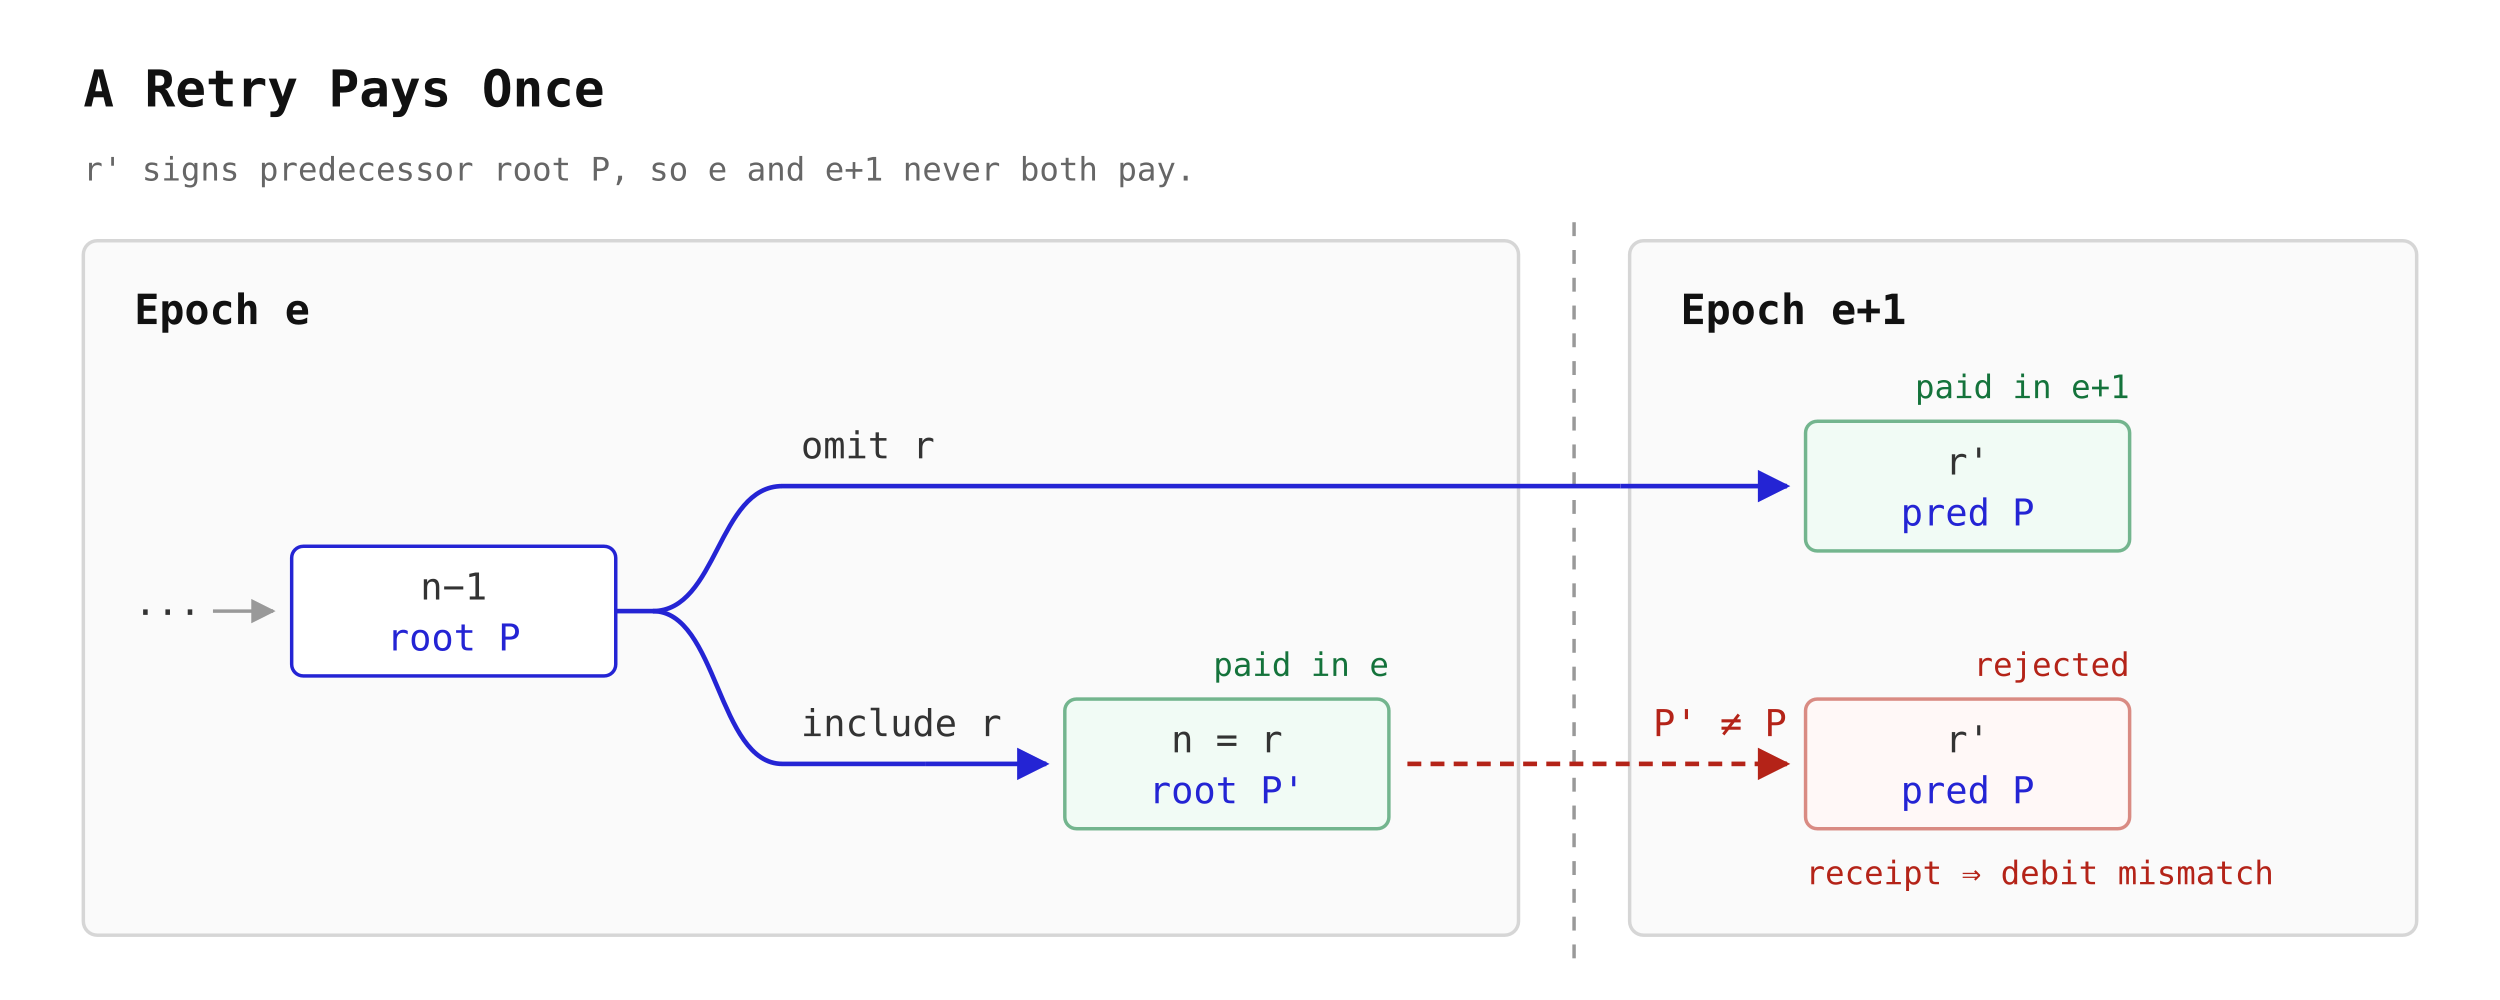
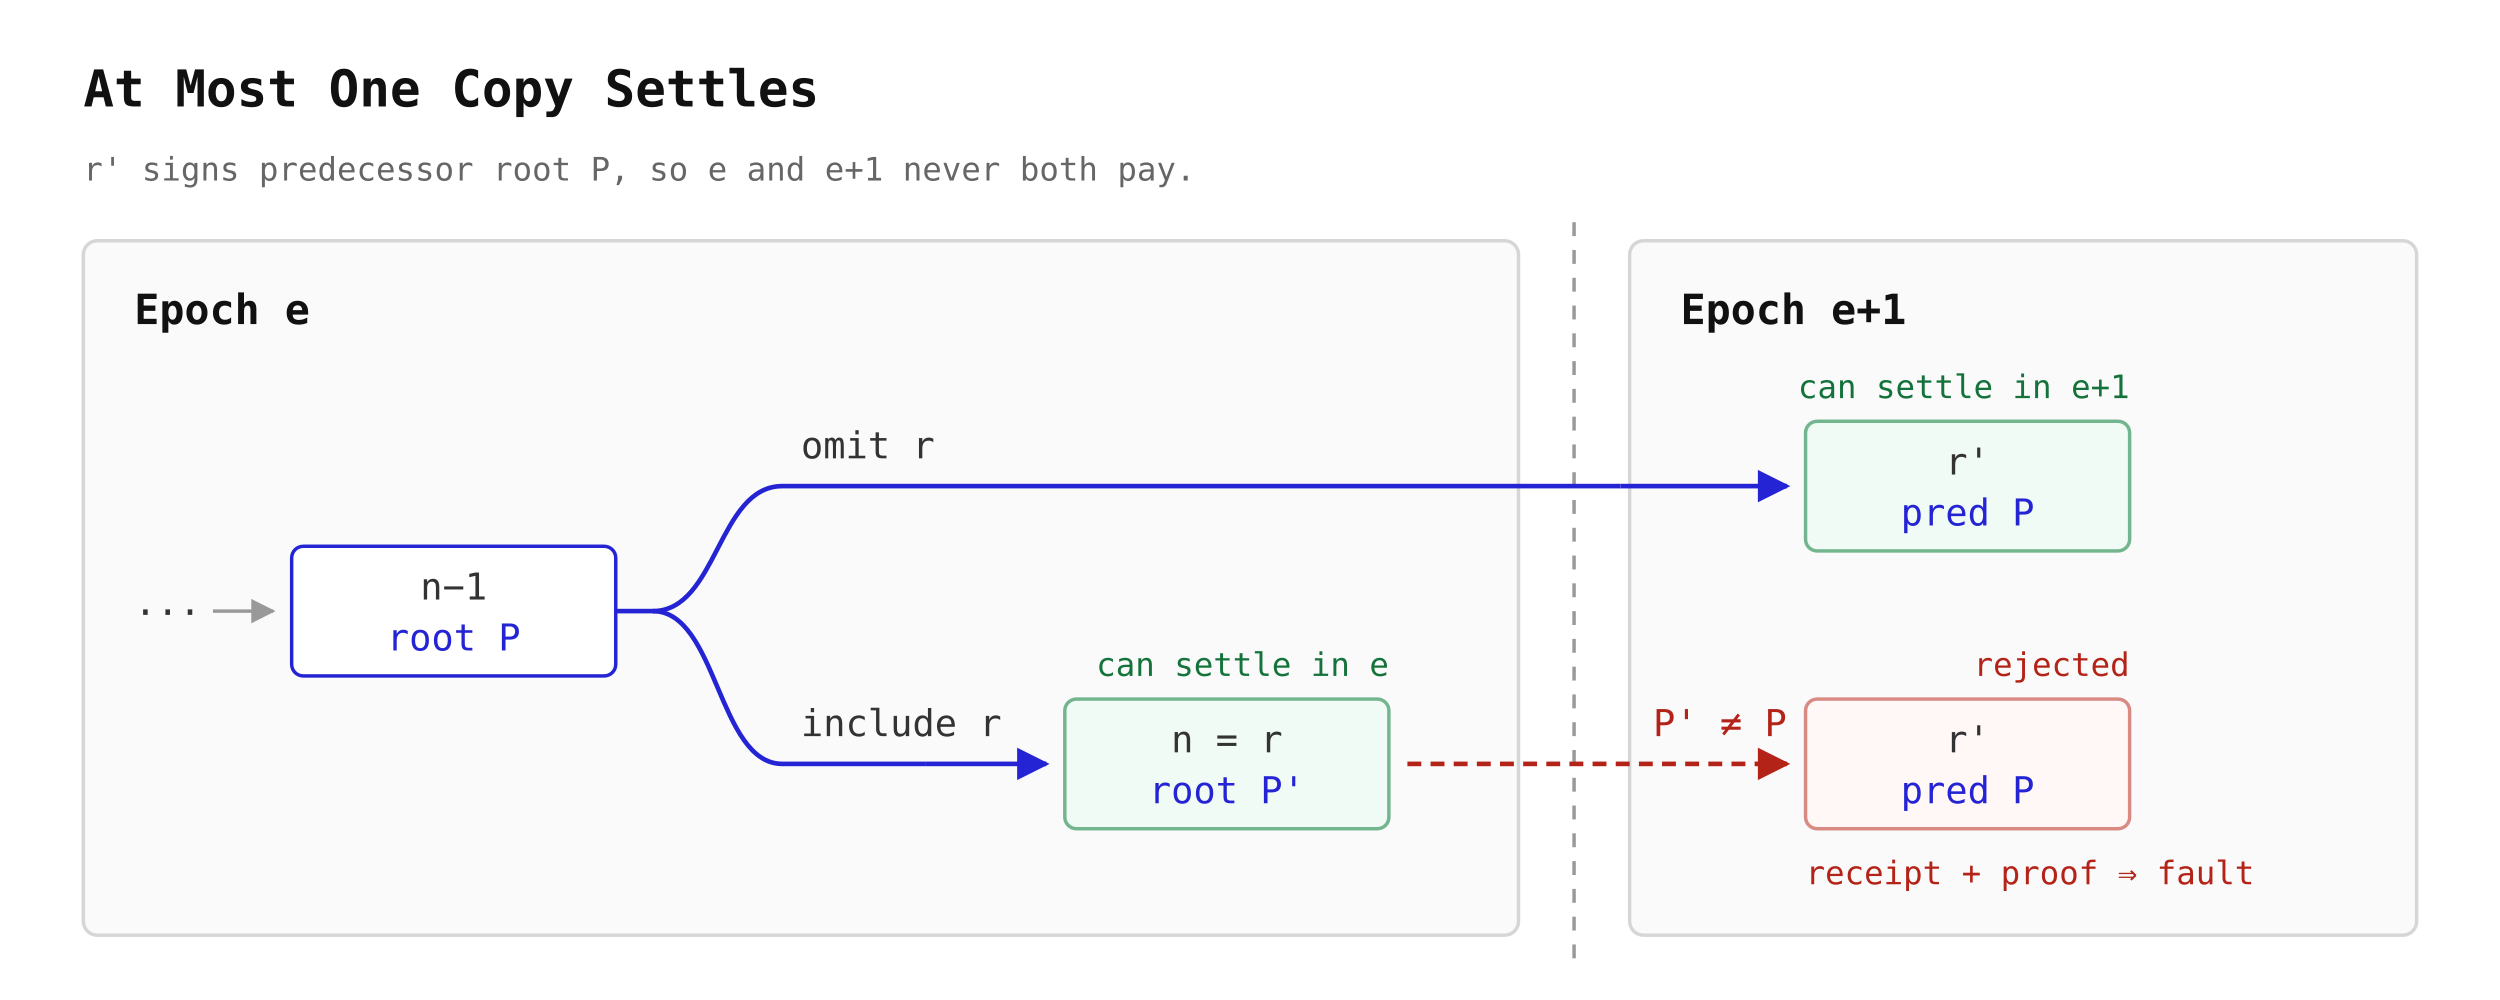
<svg xmlns="http://www.w3.org/2000/svg" viewBox="0 0 1080 432" role="img" aria-labelledby="title description">
  <rect width="1080" height="432" fill="#fff" />
  <style>
    text { font-family: ui-monospace, SFMono-Regular, Menlo, Monaco, Consolas, monospace; }
    .title { font-size: 22px; font-weight: 700; fill: #111; }
    .heading { font-size: 18px; font-weight: 700; fill: #111; }
    .label { font-size: 16px; fill: #333; }
    .note { font-size: 14px; fill: #666; }
    .center { text-anchor: middle; }
    .right { text-anchor: end; }
    .blue { fill: #2424d4; }
    .green { fill: #14733b; }
    .red { fill: #b42318; }
    .panel { fill: #fafafa; stroke: #d6d6d6; stroke-width: 1.5; }
    .chip { fill: #fff; stroke: #2424d4; stroke-width: 1.5; }
    .paid { fill: #f1fbf5; stroke: #73b58e; stroke-width: 1.5; }
    .replay { fill: #fff8f7; stroke: #d98b83; stroke-width: 1.5; }
    .rail { fill: none; stroke: #2424d4; stroke-width: 2; }
    .flow { fill: none; stroke: #2424d4; stroke-width: 2; marker-end: url(#arrow); }
    .step { fill: none; stroke: #999; stroke-width: 1.5; marker-end: url(#gray-arrow); }
    .reject-flow { fill: none; stroke: #b42318; stroke-width: 2; stroke-dasharray: 6 4; marker-end: url(#red-arrow); }
    .cut { stroke: #999; stroke-width: 1.5; stroke-dasharray: 6 6; }
  </style>
  <defs>
    <marker id="arrow" viewBox="0 0 10 10" refX="9" refY="5" markerWidth="7" markerHeight="7" orient="auto">
      <path d="M0 0 L10 5 L0 10 z" fill="#2424d4" />
    </marker>
    <marker id="gray-arrow" viewBox="0 0 10 10" refX="9" refY="5" markerWidth="7" markerHeight="7" orient="auto">
      <path d="M0 0 L10 5 L0 10 z" fill="#999" />
    </marker>
    <marker id="red-arrow" viewBox="0 0 10 10" refX="9" refY="5" markerWidth="7" markerHeight="7" orient="auto">
      <path d="M0 0 L10 5 L0 10 z" fill="#b42318" />
    </marker>
  </defs>
-   <text class="title" x="36" y="46">A Retry Pays Once</text>
+   <text class="title" x="36" y="46">At Most One Copy Settles</text>
  <text class="note" x="36" y="78">r' signs predecessor root P, so e and e+1 never both pay.</text>
  <rect class="panel" x="36" y="104" width="620" height="300" rx="6" />
  <text class="heading" x="58" y="140">Epoch e</text>
  <rect class="panel" x="704" y="104" width="340" height="300" rx="6" />
  <text class="heading" x="726" y="140">Epoch e+1</text>
  <path class="cut" d="M680 96 V416" />
  <text class="label" x="58" y="270" fill="#999">···</text>
  <path class="step" d="M92 264 H118" />
  <rect class="chip" x="126" y="236" width="140" height="56" rx="5" />
  <text class="label center" x="196" y="259">n−1</text>
  <text class="label center blue" x="196" y="281">root P</text>
  <path class="rail" d="M266 264 H282 C310 264 310 210 338 210 H700" />
  <path class="flow" d="M700 210 H772" />
  <text class="label" x="346" y="198">omit r</text>
  <path class="rail" d="M282 264 C310 264 310 330 338 330 H400" />
  <path class="flow" d="M400 330 H452" />
  <text class="label" x="346" y="318">include r</text>
  <rect class="paid" x="460" y="302" width="140" height="56" rx="5" />
-   <text class="note right green" x="600" y="292">paid in e</text>
+   <text class="note right green" x="600" y="292">can settle in e</text>
  <text class="label center" x="530" y="325">n = r</text>
  <text class="label center blue" x="530" y="347">root P'</text>
  <path class="reject-flow" d="M608 330 H772" />
  <text class="label red center" x="743" y="318">P' ≠ P</text>
  <rect class="paid" x="780" y="182" width="140" height="56" rx="5" />
-   <text class="note right green" x="920" y="172">paid in e+1</text>
+   <text class="note right green" x="920" y="172">can settle in e+1</text>
  <text class="label center" x="850" y="205">r'</text>
  <text class="label center blue" x="850" y="227">pred P</text>
  <rect class="replay" x="780" y="302" width="140" height="56" rx="5" />
  <text class="note right red" x="920" y="292">rejected</text>
  <text class="label center" x="850" y="325">r'</text>
  <text class="label center blue" x="850" y="347">pred P</text>
-   <text class="note red" x="780" y="382">receipt ⇒ debit mismatch</text>
+   <text class="note red" x="780" y="382">receipt + proof ⇒ fault</text>
</svg>
